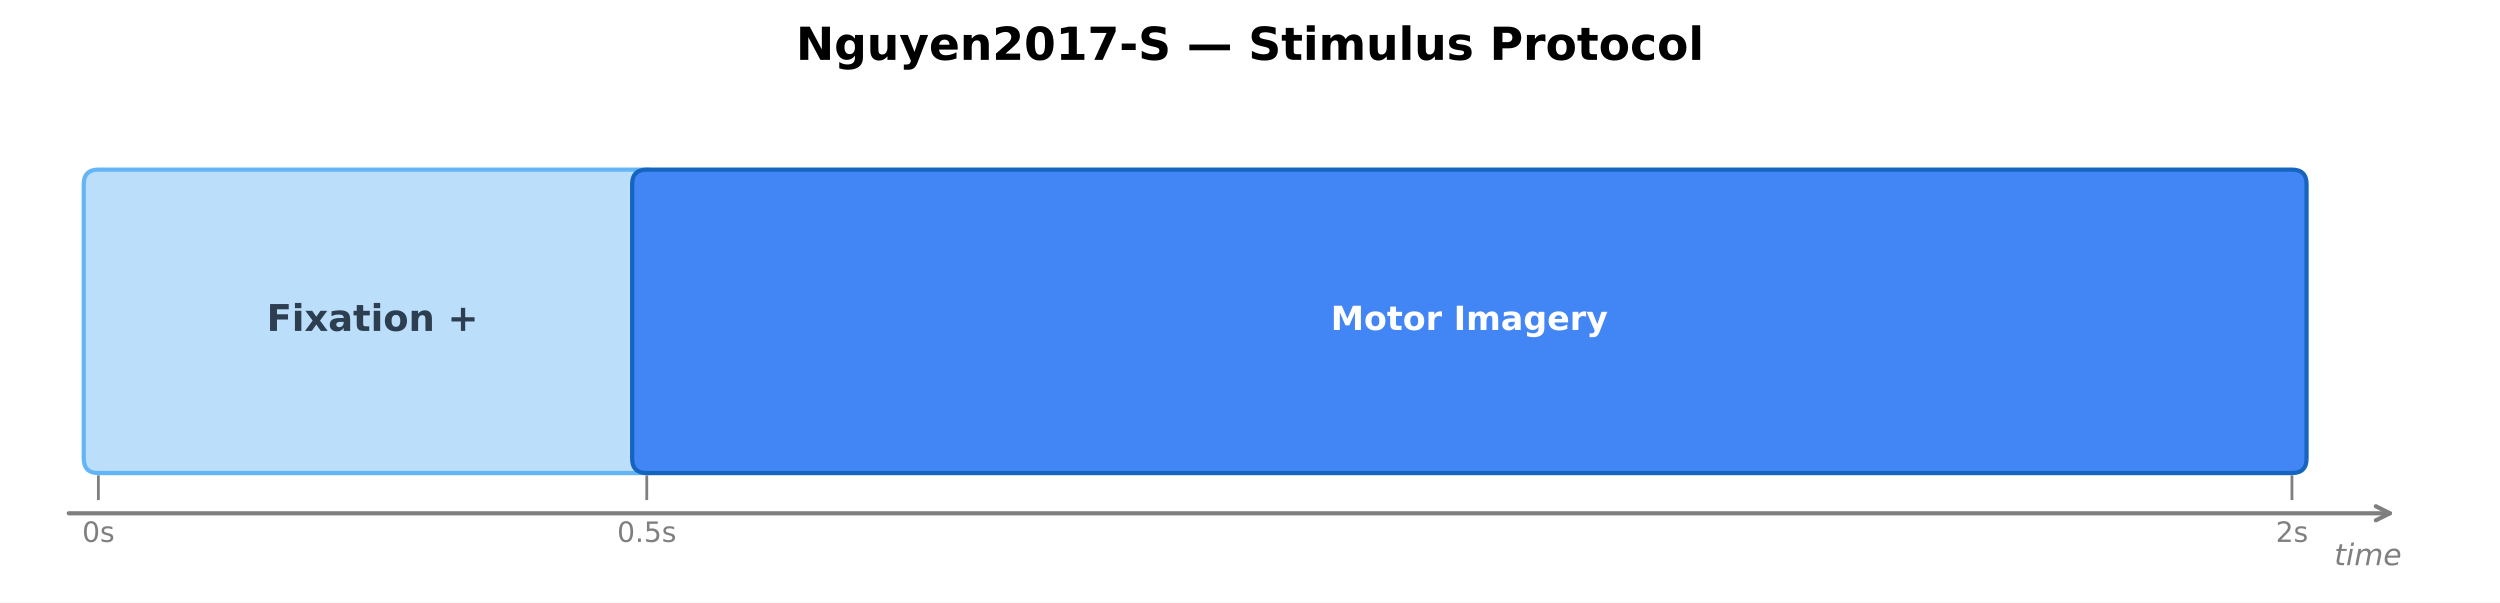
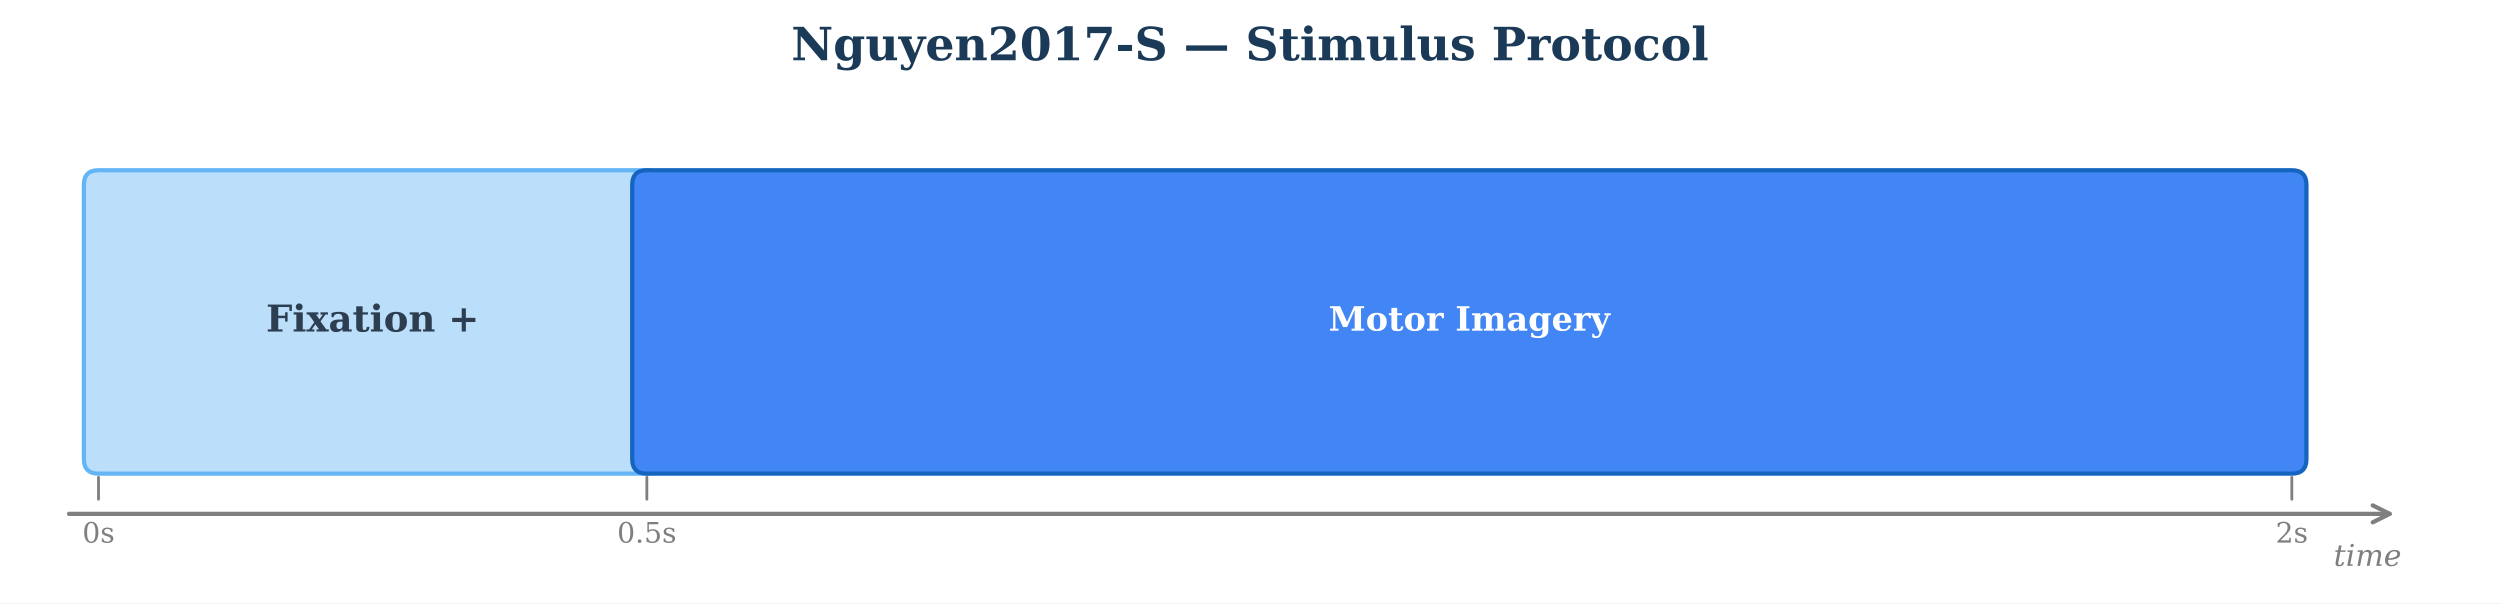
- <svg xmlns="http://www.w3.org/2000/svg" xmlns:xlink="http://www.w3.org/1999/xlink" width="712.8pt" height="171.788pt" viewBox="0 0 712.8 171.788" version="1.1">
+ <svg xmlns="http://www.w3.org/2000/svg" xmlns:xlink="http://www.w3.org/1999/xlink" width="708.48pt" height="170.95pt" viewBox="0 0 708.48 170.95" version="1.1">
  <defs>
    <style type="text/css">*{stroke-linejoin: round; stroke-linecap: butt}</style>
  </defs>
  <g id="figure_1">
    <g id="patch_1">
-       <path d="M 0 171.788  L 712.8 171.788  L 712.8 0  L 0 0  z " style="fill: #ffffff" />
+       <path d="M 0 170.95  L 708.48 170.95  L 708.48 0  L 0 0  z " style="fill: #ffffff" />
    </g>
    <g id="axes_1">
      <g id="patch_2">
-         <path d="M 28.048 134.88  L 184.406 134.88  Q 188.576 134.88 188.576 130.711  L 188.576 52.532  Q 188.576 48.362 184.406 48.362  L 28.048 48.362  Q 23.878 48.362 23.878 52.532  L 23.878 130.711  Q 23.878 134.88 28.048 134.88  z " clip-path="url(#p157aaeb0a7)" style="fill: #bbdefb; stroke: #64b5f6; stroke-width: 1.2" />
+         <path d="M 27.919 134.226  L 183.31 134.226  Q 187.454 134.226 187.454 130.082  L 187.454 52.387  Q 187.454 48.243 183.31 48.243  L 27.919 48.243  Q 23.775 48.243 23.775 52.387  L 23.775 130.082  Q 23.775 134.226 27.919 134.226  z " clip-path="url(#p32f94002f0)" style="fill: #bbdefb; stroke: #64b5f6; stroke-width: 1.2" />
      </g>
      <g id="patch_3">
-         <path d="M 184.406 134.88  L 653.481 134.88  Q 657.65 134.88 657.65 130.711  L 657.65 52.532  Q 657.65 48.362 653.481 48.362  L 184.406 48.362  Q 180.236 48.362 180.236 52.532  L 180.236 130.711  Q 180.236 134.88 184.406 134.88  z " clip-path="url(#p157aaeb0a7)" style="fill: #4285f4; stroke: #1565c0; stroke-width: 1.2" />
+         <path d="M 183.31 134.226  L 649.483 134.226  Q 653.627 134.226 653.627 130.082  L 653.627 52.387  Q 653.627 48.243 649.483 48.243  L 183.31 48.243  Q 179.166 48.243 179.166 52.387  L 179.166 130.082  Q 179.166 134.226 183.31 134.226  z " clip-path="url(#p32f94002f0)" style="fill: #4285f4; stroke: #1565c0; stroke-width: 1.2" />
      </g>
      <g id="line2d_1">
-         <path d="M 28.048 135.923  L 28.048 142.177  " clip-path="url(#p157aaeb0a7)" style="fill: none; stroke: #7f7f7f; stroke-width: 0.8; stroke-linecap: square" />
+         <path d="M 27.919 135.262  L 27.919 141.477  " clip-path="url(#p32f94002f0)" style="fill: none; stroke: #7f7f7f; stroke-width: 0.8; stroke-linecap: round" />
      </g>
      <g id="line2d_2">
-         <path d="M 184.406 135.923  L 184.406 142.177  " clip-path="url(#p157aaeb0a7)" style="fill: none; stroke: #7f7f7f; stroke-width: 0.8; stroke-linecap: square" />
+         <path d="M 183.31 135.262  L 183.31 141.477  " clip-path="url(#p32f94002f0)" style="fill: none; stroke: #7f7f7f; stroke-width: 0.8; stroke-linecap: round" />
      </g>
      <g id="line2d_3">
-         <path d="M 653.481 135.923  L 653.481 142.177  " clip-path="url(#p157aaeb0a7)" style="fill: none; stroke: #7f7f7f; stroke-width: 0.8; stroke-linecap: square" />
+         <path d="M 649.483 135.262  L 649.483 141.477  " clip-path="url(#p32f94002f0)" style="fill: none; stroke: #7f7f7f; stroke-width: 0.8; stroke-linecap: round" />
      </g>
      <g id="text_1">
-         <g clip-path="url(#p157aaeb0a7)">
-           <g style="fill: #2c3e50" transform="translate(76.03116 94.3492) scale(0.105 -0.105)">
+         <g clip-path="url(#p32f94002f0)">
+           <g style="fill: #2c3e50" transform="translate(75.39566 93.96234) scale(0.105 -0.105)">
            <defs>
-               <path id="DejaVuSans-Bold-29" d="M 588 4666  L 3834 4666  L 3834 3756  L 1791 3756  L 1791 2888  L 3713 2888  L 3713 1978  L 1791 1978  L 1791 0  L 588 0  L 588 4666  z " transform="scale(0.015625)" />
-               <path id="DejaVuSans-Bold-4c" d="M 538 3500  L 1656 3500  L 1656 0  L 538 0  L 538 3500  z M 538 4863  L 1656 4863  L 1656 3950  L 538 3950  L 538 4863  z " transform="scale(0.015625)" />
-               <path id="DejaVuSans-Bold-5b" d="M 1422 1791  L 159 3500  L 1344 3500  L 2059 2463  L 2784 3500  L 3969 3500  L 2706 1797  L 4031 0  L 2847 0  L 2059 1106  L 1281 0  L 97 0  L 1422 1791  z " transform="scale(0.015625)" />
-               <path id="DejaVuSans-Bold-44" d="M 2106 1575  Q 1756 1575 1579 1456  Q 1403 1338 1403 1106  Q 1403 894 1545 773  Q 1688 653 1941 653  Q 2256 653 2472 879  Q 2688 1106 2688 1447  L 2688 1575  L 2106 1575  z M 3816 1997  L 3816 0  L 2688 0  L 2688 519  Q 2463 200 2181 54  Q 1900 -91 1497 -91  Q 953 -91 614 226  Q 275 544 275 1050  Q 275 1666 698 1953  Q 1122 2241 2028 2241  L 2688 2241  L 2688 2328  Q 2688 2594 2478 2717  Q 2269 2841 1825 2841  Q 1466 2841 1156 2769  Q 847 2697 581 2553  L 581 3406  Q 941 3494 1303 3539  Q 1666 3584 2028 3584  Q 2975 3584 3395 3211  Q 3816 2838 3816 1997  z " transform="scale(0.015625)" />
-               <path id="DejaVuSans-Bold-57" d="M 1759 4494  L 1759 3500  L 2913 3500  L 2913 2700  L 1759 2700  L 1759 1216  Q 1759 972 1856 886  Q 1953 800 2241 800  L 2816 800  L 2816 0  L 1856 0  Q 1194 0 917 276  Q 641 553 641 1216  L 641 2700  L 84 2700  L 84 3500  L 641 3500  L 641 4494  L 1759 4494  z " transform="scale(0.015625)" />
-               <path id="DejaVuSans-Bold-52" d="M 2203 2784  Q 1831 2784 1636 2517  Q 1441 2250 1441 1747  Q 1441 1244 1636 976  Q 1831 709 2203 709  Q 2569 709 2762 976  Q 2956 1244 2956 1747  Q 2956 2250 2762 2517  Q 2569 2784 2203 2784  z M 2203 3584  Q 3106 3584 3614 3096  Q 4122 2609 4122 1747  Q 4122 884 3614 396  Q 3106 -91 2203 -91  Q 1297 -91 786 396  Q 275 884 275 1747  Q 275 2609 786 3096  Q 1297 3584 2203 3584  z " transform="scale(0.015625)" />
-               <path id="DejaVuSans-Bold-51" d="M 4056 2131  L 4056 0  L 2931 0  L 2931 347  L 2931 1631  Q 2931 2084 2911 2256  Q 2891 2428 2841 2509  Q 2775 2619 2662 2680  Q 2550 2741 2406 2741  Q 2056 2741 1856 2470  Q 1656 2200 1656 1722  L 1656 0  L 538 0  L 538 3500  L 1656 3500  L 1656 2988  Q 1909 3294 2193 3439  Q 2478 3584 2822 3584  Q 3428 3584 3742 3212  Q 4056 2841 4056 2131  z " transform="scale(0.015625)" />
-               <path id="DejaVuSans-Bold-3" transform="scale(0.015625)" />
-               <path id="DejaVuSans-Bold-e" d="M 3053 4013  L 3053 2375  L 4684 2375  L 4684 1638  L 3053 1638  L 3053 0  L 2309 0  L 2309 1638  L 678 1638  L 678 2375  L 2309 2375  L 2309 4013  L 3053 4013  z " transform="scale(0.015625)" />
+               <path id="DejaVuSerif-Bold-29" d="M 300 0  L 300 378  L 897 378  L 897 4288  L 300 4288  L 300 4666  L 4459 4666  L 4459 3566  L 4031 3566  L 4031 4238  L 2106 4238  L 2106 2741  L 3291 2741  L 3291 3334  L 3719 3334  L 3719 1722  L 3291 1722  L 3291 2316  L 2106 2316  L 2106 378  L 2841 378  L 2841 0  L 300 0  z " transform="scale(0.015625)" />
+               <path id="DejaVuSerif-Bold-4c" d="M 588 4263  Q 588 4516 763 4689  Q 938 4863 1191 4863  Q 1438 4863 1611 4689  Q 1784 4516 1784 4263  Q 1784 4016 1611 3842  Q 1438 3669 1191 3669  Q 938 3669 763 3841  Q 588 4013 588 4263  z M 1797 378  L 2272 378  L 2272 0  L 219 0  L 219 378  L 691 378  L 691 2944  L 219 2944  L 219 3322  L 1797 3322  L 1797 378  z " transform="scale(0.015625)" />
+               <path id="DejaVuSerif-Bold-5b" d="M 2247 2119  L 2834 2944  L 2425 2944  L 2425 3322  L 3719 3322  L 3719 2944  L 3278 2944  L 2431 1759  L 3419 378  L 3859 378  L 3859 0  L 1747 0  L 1747 378  L 2175 378  L 1550 1253  L 922 378  L 1369 378  L 1369 0  L 0 0  L 0 378  L 475 378  L 1356 1619  L 403 2944  L 31 2944  L 31 3322  L 2059 3322  L 2059 2944  L 1656 2944  L 2247 2119  z " transform="scale(0.015625)" />
+               <path id="DejaVuSerif-Bold-44" d="M 3525 2041  L 3525 378  L 4000 378  L 4000 0  L 2419 0  L 2419 422  Q 2200 159 1931 34  Q 1663 -91 1319 -91  Q 809 -91 536 182  Q 263 456 263 966  Q 263 1525 655 1803  Q 1047 2081 1838 2081  L 2419 2081  L 2419 2278  Q 2419 2681 2228 2873  Q 2038 3066 1638 3066  Q 1306 3066 1126 2930  Q 947 2794 872 2484  L 519 2484  L 519 3200  Q 816 3306 1134 3359  Q 1453 3413 1806 3413  Q 2697 3413 3111 3081  Q 3525 2750 3525 2041  z M 2419 1044  L 2419 1709  L 2003 1709  Q 1694 1709 1528 1540  Q 1363 1372 1363 1056  Q 1363 741 1483 584  Q 1603 428 1850 428  Q 2106 428 2262 597  Q 2419 766 2419 1044  z " transform="scale(0.015625)" />
+               <path id="DejaVuSerif-Bold-57" d="M 634 2944  L 153 2944  L 153 3322  L 634 3322  L 634 4353  L 1741 4353  L 1741 3322  L 2663 3322  L 2663 2944  L 1741 2944  L 1741 909  Q 1741 475 1809 369  Q 1878 263 2059 263  Q 2259 263 2356 397  Q 2453 531 2459 813  L 2925 813  Q 2897 313 2651 111  Q 2406 -91 1806 -91  Q 1122 -91 878 123  Q 634 338 634 909  L 634 2944  z " transform="scale(0.015625)" />
+               <path id="DejaVuSerif-Bold-52" d="M 2138 263  Q 2488 263 2630 563  Q 2772 863 2772 1663  Q 2772 2463 2631 2761  Q 2491 3059 2138 3059  Q 1784 3059 1640 2757  Q 1497 2456 1497 1663  Q 1497 869 1640 566  Q 1784 263 2138 263  z M 2138 -91  Q 1259 -91 761 376  Q 263 844 263 1663  Q 263 2484 761 2948  Q 1259 3413 2138 3413  Q 3019 3413 3516 2948  Q 4013 2484 4013 1663  Q 4013 844 3514 376  Q 3016 -91 2138 -91  z " transform="scale(0.015625)" />
+               <path id="DejaVuSerif-Bold-51" d="M 219 0  L 219 378  L 691 378  L 691 2944  L 219 2944  L 219 3322  L 1797 3322  L 1797 2853  Q 1997 3150 2253 3281  Q 2509 3413 2900 3413  Q 3459 3413 3745 3083  Q 4031 2753 4031 2113  L 4031 378  L 4506 378  L 4506 0  L 2522 0  L 2522 378  L 2925 378  L 2925 2144  Q 2925 2566 2817 2730  Q 2709 2894 2444 2894  Q 2109 2894 1953 2648  Q 1797 2403 1797 1869  L 1797 378  L 2203 378  L 2203 0  L 219 0  z " transform="scale(0.015625)" />
+               <path id="DejaVuSerif-Bold-3" transform="scale(0.015625)" />
+               <path id="DejaVuSerif-Bold-e" d="M 3041 4013  L 3041 2369  L 4684 2369  L 4684 1650  L 3041 1650  L 3041 6  L 2322 6  L 2322 1650  L 678 1650  L 678 2369  L 2322 2369  L 2322 4013  L 3041 4013  z " transform="scale(0.015625)" />
            </defs>
-             <use xlink:href="#DejaVuSans-Bold-29" />
-             <use xlink:href="#DejaVuSans-Bold-4c" transform="translate(68.3125 0)" />
-             <use xlink:href="#DejaVuSans-Bold-5b" transform="translate(102.5938 0)" />
-             <use xlink:href="#DejaVuSans-Bold-44" transform="translate(167.0938 0)" />
-             <use xlink:href="#DejaVuSans-Bold-57" transform="translate(234.5781 0)" />
-             <use xlink:href="#DejaVuSans-Bold-4c" transform="translate(282.375 0)" />
-             <use xlink:href="#DejaVuSans-Bold-52" transform="translate(316.6562 0)" />
-             <use xlink:href="#DejaVuSans-Bold-51" transform="translate(385.3594 0)" />
-             <use xlink:href="#DejaVuSans-Bold-3" transform="translate(456.5469 0)" />
-             <use xlink:href="#DejaVuSans-Bold-e" transform="translate(491.3594 0)" />
+             <use xlink:href="#DejaVuSerif-Bold-29" />
+             <use xlink:href="#DejaVuSerif-Bold-4c" transform="translate(71 0)" />
+             <use xlink:href="#DejaVuSerif-Bold-5b" transform="translate(108.9844 0)" />
+             <use xlink:href="#DejaVuSerif-Bold-44" transform="translate(168.6094 0)" />
+             <use xlink:href="#DejaVuSerif-Bold-57" transform="translate(233.4062 0)" />
+             <use xlink:href="#DejaVuSerif-Bold-4c" transform="translate(279.5938 0)" />
+             <use xlink:href="#DejaVuSerif-Bold-52" transform="translate(317.5781 0)" />
+             <use xlink:href="#DejaVuSerif-Bold-51" transform="translate(384.2812 0)" />
+             <use xlink:href="#DejaVuSerif-Bold-3" transform="translate(456.9844 0)" />
+             <use xlink:href="#DejaVuSerif-Bold-e" transform="translate(491.7969 0)" />
          </g>
        </g>
      </g>
      <g id="text_2">
-         <g clip-path="url(#p157aaeb0a7)">
-           <g style="fill: #ffffff" transform="translate(379.4404 94.08903) scale(0.095 -0.095)">
+         <g clip-path="url(#p32f94002f0)">
+           <g style="fill: #ffffff" transform="translate(376.5194 93.70216) scale(0.095 -0.095)">
            <defs>
-               <path id="DejaVuSans-Bold-30" d="M 588 4666  L 2119 4666  L 3181 2169  L 4250 4666  L 5778 4666  L 5778 0  L 4641 0  L 4641 3413  L 3566 897  L 2803 897  L 1728 3413  L 1728 0  L 588 0  L 588 4666  z " transform="scale(0.015625)" />
-               <path id="DejaVuSans-Bold-55" d="M 3138 2547  Q 2991 2616 2845 2648  Q 2700 2681 2553 2681  Q 2122 2681 1889 2404  Q 1656 2128 1656 1613  L 1656 0  L 538 0  L 538 3500  L 1656 3500  L 1656 2925  Q 1872 3269 2151 3426  Q 2431 3584 2822 3584  Q 2878 3584 2943 3579  Q 3009 3575 3134 3559  L 3138 2547  z " transform="scale(0.015625)" />
-               <path id="DejaVuSans-Bold-2c" d="M 588 4666  L 1791 4666  L 1791 0  L 588 0  L 588 4666  z " transform="scale(0.015625)" />
-               <path id="DejaVuSans-Bold-50" d="M 3781 2919  Q 3994 3244 4286 3414  Q 4578 3584 4928 3584  Q 5531 3584 5847 3212  Q 6163 2841 6163 2131  L 6163 0  L 5038 0  L 5038 1825  Q 5041 1866 5042 1909  Q 5044 1953 5044 2034  Q 5044 2406 4934 2573  Q 4825 2741 4581 2741  Q 4263 2741 4089 2478  Q 3916 2216 3909 1719  L 3909 0  L 2784 0  L 2784 1825  Q 2784 2406 2684 2573  Q 2584 2741 2328 2741  Q 2006 2741 1831 2477  Q 1656 2213 1656 1722  L 1656 0  L 531 0  L 531 3500  L 1656 3500  L 1656 2988  Q 1863 3284 2130 3434  Q 2397 3584 2719 3584  Q 3081 3584 3359 3409  Q 3638 3234 3781 2919  z " transform="scale(0.015625)" />
-               <path id="DejaVuSans-Bold-4a" d="M 2919 594  Q 2688 288 2409 144  Q 2131 0 1766 0  Q 1125 0 706 504  Q 288 1009 288 1791  Q 288 2575 706 3076  Q 1125 3578 1766 3578  Q 2131 3578 2409 3434  Q 2688 3291 2919 2981  L 2919 3500  L 4044 3500  L 4044 353  Q 4044 -491 3511 -936  Q 2978 -1381 1966 -1381  Q 1638 -1381 1331 -1331  Q 1025 -1281 716 -1178  L 716 -306  Q 1009 -475 1290 -558  Q 1572 -641 1856 -641  Q 2406 -641 2662 -400  Q 2919 -159 2919 353  L 2919 594  z M 2181 2772  Q 1834 2772 1640 2515  Q 1447 2259 1447 1791  Q 1447 1309 1634 1061  Q 1822 813 2181 813  Q 2531 813 2725 1069  Q 2919 1325 2919 1791  Q 2919 2259 2725 2515  Q 2531 2772 2181 2772  z " transform="scale(0.015625)" />
-               <path id="DejaVuSans-Bold-48" d="M 4031 1759  L 4031 1441  L 1416 1441  Q 1456 1047 1700 850  Q 1944 653 2381 653  Q 2734 653 3104 758  Q 3475 863 3866 1075  L 3866 213  Q 3469 63 3072 -14  Q 2675 -91 2278 -91  Q 1328 -91 801 392  Q 275 875 275 1747  Q 275 2603 792 3093  Q 1309 3584 2216 3584  Q 3041 3584 3536 3087  Q 4031 2591 4031 1759  z M 2881 2131  Q 2881 2450 2695 2645  Q 2509 2841 2209 2841  Q 1884 2841 1681 2658  Q 1478 2475 1428 2131  L 2881 2131  z " transform="scale(0.015625)" />
-               <path id="DejaVuSans-Bold-5c" d="M 78 3500  L 1197 3500  L 2138 1125  L 2938 3500  L 4056 3500  L 2584 -331  Q 2363 -916 2067 -1148  Q 1772 -1381 1288 -1381  L 641 -1381  L 641 -647  L 991 -647  Q 1275 -647 1404 -556  Q 1534 -466 1606 -231  L 1638 -134  L 78 3500  z " transform="scale(0.015625)" />
+               <path id="DejaVuSerif-Bold-30" d="M 269 0  L 269 378  L 863 378  L 863 4288  L 269 4288  L 269 4666  L 2194 4666  L 3525 1672  L 4863 4666  L 6784 4666  L 6784 4288  L 6188 4288  L 6188 378  L 6784 378  L 6784 0  L 4384 0  L 4384 378  L 4978 378  L 4978 3938  L 3531 684  L 2741 684  L 1300 3938  L 1300 378  L 1894 378  L 1894 0  L 269 0  z " transform="scale(0.015625)" />
+               <path id="DejaVuSerif-Bold-55" d="M 3438 3359  L 3438 2369  L 3084 2369  Q 3066 2634 2941 2764  Q 2816 2894 2578 2894  Q 2216 2894 2006 2575  Q 1797 2256 1797 1691  L 1797 378  L 2400 378  L 2400 0  L 219 0  L 219 378  L 691 378  L 691 2944  L 184 2944  L 184 3322  L 1797 3322  L 1797 2731  Q 1959 3078 2226 3245  Q 2494 3413 2881 3413  Q 2978 3413 3117 3398  Q 3256 3384 3438 3359  z " transform="scale(0.015625)" />
+               <path id="DejaVuSerif-Bold-2c" d="M 300 0  L 300 378  L 897 378  L 897 4288  L 300 4288  L 300 4666  L 2700 4666  L 2700 4288  L 2100 4288  L 2100 378  L 2700 378  L 2700 0  L 300 0  z " transform="scale(0.015625)" />
+               <path id="DejaVuSerif-Bold-50" d="M 3884 2778  Q 4116 3109 4384 3261  Q 4653 3413 5013 3413  Q 5584 3413 5867 3089  Q 6150 2766 6150 2113  L 6150 378  L 6625 378  L 6625 0  L 4647 0  L 4647 378  L 5044 378  L 5044 1947  Q 5044 2569 4948 2731  Q 4853 2894 4594 2894  Q 4300 2894 4137 2667  Q 3975 2441 3975 2022  L 3975 378  L 4372 378  L 4372 0  L 2472 0  L 2472 378  L 2869 378  L 2869 1947  Q 2869 2569 2772 2731  Q 2675 2894 2419 2894  Q 2122 2894 1959 2667  Q 1797 2441 1797 2022  L 1797 378  L 2194 378  L 2194 0  L 219 0  L 219 378  L 691 378  L 691 2944  L 219 2944  L 219 3322  L 1797 3322  L 1797 2853  Q 1991 3144 2241 3278  Q 2491 3413 2834 3413  Q 3241 3413 3494 3258  Q 3747 3103 3884 2778  z " transform="scale(0.015625)" />
+               <path id="DejaVuSerif-Bold-4a" d="M 3853 2944  L 3853 44  Q 3853 -656 3354 -1039  Q 2856 -1422 1947 -1422  Q 1616 -1422 1275 -1370  Q 934 -1319 575 -1216  L 575 -422  L 928 -422  Q 975 -750 1192 -909  Q 1409 -1069 1813 -1069  Q 2325 -1069 2536 -823  Q 2747 -578 2747 44  L 2747 422  Q 2606 163 2367 36  Q 2128 -91 1778 -91  Q 1072 -91 667 378  Q 263 847 263 1663  Q 263 2481 667 2947  Q 1072 3413 1778 3413  Q 2128 3413 2367 3286  Q 2606 3159 2747 2900  L 2747 3322  L 4325 3322  L 4325 2944  L 3853 2944  z M 2747 1825  Q 2747 2406 2597 2665  Q 2447 2925 2119 2925  Q 1775 2925 1636 2651  Q 1497 2378 1497 1663  Q 1497 947 1637 672  Q 1778 397 2119 397  Q 2447 397 2597 656  Q 2747 916 2747 1497  L 2747 1825  z " transform="scale(0.015625)" />
+               <path id="DejaVuSerif-Bold-48" d="M 2566 1875  Q 2566 2531 2444 2795  Q 2322 3059 2028 3059  Q 1744 3059 1620 2800  Q 1497 2541 1497 1931  L 1497 1875  L 2566 1875  z M 3781 1503  L 1497 1503  L 1497 1478  Q 1497 834 1690 548  Q 1884 263 2316 263  Q 2675 263 2897 453  Q 3119 644 3181 1006  L 3700 1006  Q 3566 441 3166 175  Q 2766 -91 2047 -91  Q 1184 -91 723 364  Q 263 819 263 1663  Q 263 2488 734 2950  Q 1206 3413 2047 3413  Q 2872 3413 3312 2927  Q 3753 2441 3781 1503  z " transform="scale(0.015625)" />
+               <path id="DejaVuSerif-Bold-5c" d="M 1997 -750  Q 1847 -1116 1634 -1269  Q 1422 -1422 1063 -1422  Q 909 -1422 721 -1387  Q 534 -1353 313 -1288  L 313 -594  L 666 -597  Q 675 -838 779 -953  Q 884 -1069 1094 -1069  Q 1297 -1069 1422 -958  Q 1547 -847 1672 -538  L 1722 -422  L 275 2944  L -84 2944  L -84 3322  L 1831 3322  L 1831 2944  L 1434 2944  L 2278 978  L 3066 2944  L 2625 2944  L 2625 3322  L 3872 3322  L 3872 2944  L 3469 2944  L 1997 -750  z " transform="scale(0.015625)" />
            </defs>
-             <use xlink:href="#DejaVuSans-Bold-30" />
-             <use xlink:href="#DejaVuSans-Bold-52" transform="translate(99.51562 0)" />
-             <use xlink:href="#DejaVuSans-Bold-57" transform="translate(168.2188 0)" />
-             <use xlink:href="#DejaVuSans-Bold-52" transform="translate(216.0156 0)" />
-             <use xlink:href="#DejaVuSans-Bold-55" transform="translate(284.7188 0)" />
-             <use xlink:href="#DejaVuSans-Bold-3" transform="translate(334.0312 0)" />
-             <use xlink:href="#DejaVuSans-Bold-2c" transform="translate(368.8438 0)" />
-             <use xlink:href="#DejaVuSans-Bold-50" transform="translate(406.0469 0)" />
-             <use xlink:href="#DejaVuSans-Bold-44" transform="translate(510.25 0)" />
-             <use xlink:href="#DejaVuSans-Bold-4a" transform="translate(577.7344 0)" />
-             <use xlink:href="#DejaVuSans-Bold-48" transform="translate(649.3125 0)" />
-             <use xlink:href="#DejaVuSans-Bold-55" transform="translate(717.1406 0)" />
-             <use xlink:href="#DejaVuSans-Bold-5c" transform="translate(766.4531 0)" />
+             <use xlink:href="#DejaVuSerif-Bold-30" />
+             <use xlink:href="#DejaVuSerif-Bold-52" transform="translate(110.6875 0)" />
+             <use xlink:href="#DejaVuSerif-Bold-57" transform="translate(177.3906 0)" />
+             <use xlink:href="#DejaVuSerif-Bold-52" transform="translate(223.5781 0)" />
+             <use xlink:href="#DejaVuSerif-Bold-55" transform="translate(290.2812 0)" />
+             <use xlink:href="#DejaVuSerif-Bold-3" transform="translate(342.9688 0)" />
+             <use xlink:href="#DejaVuSerif-Bold-2c" transform="translate(377.7812 0)" />
+             <use xlink:href="#DejaVuSerif-Bold-50" transform="translate(424.5625 0)" />
+             <use xlink:href="#DejaVuSerif-Bold-44" transform="translate(530.375 0)" />
+             <use xlink:href="#DejaVuSerif-Bold-4a" transform="translate(595.1719 0)" />
+             <use xlink:href="#DejaVuSerif-Bold-48" transform="translate(665.0938 0)" />
+             <use xlink:href="#DejaVuSerif-Bold-55" transform="translate(728.7188 0)" />
+             <use xlink:href="#DejaVuSerif-Bold-5c" transform="translate(781.4062 0)" />
          </g>
        </g>
      </g>
      <g id="text_3">
-         <g style="fill: #7f7f7f" transform="translate(23.41901 154.5095) scale(0.08 -0.08)">
+         <g style="fill: #7f7f7f" transform="translate(23.32131 153.7713) scale(0.08 -0.08)">
          <defs>
-             <path id="DejaVuSans-13" d="M 2034 4250  Q 1547 4250 1301 3770  Q 1056 3291 1056 2328  Q 1056 1369 1301 889  Q 1547 409 2034 409  Q 2525 409 2770 889  Q 3016 1369 3016 2328  Q 3016 3291 2770 3770  Q 2525 4250 2034 4250  z M 2034 4750  Q 2819 4750 3233 4129  Q 3647 3509 3647 2328  Q 3647 1150 3233 529  Q 2819 -91 2034 -91  Q 1250 -91 836 529  Q 422 1150 422 2328  Q 422 3509 836 4129  Q 1250 4750 2034 4750  z " transform="scale(0.015625)" />
-             <path id="DejaVuSans-56" d="M 2834 3397  L 2834 2853  Q 2591 2978 2328 3040  Q 2066 3103 1784 3103  Q 1356 3103 1142 2972  Q 928 2841 928 2578  Q 928 2378 1081 2264  Q 1234 2150 1697 2047  L 1894 2003  Q 2506 1872 2764 1633  Q 3022 1394 3022 966  Q 3022 478 2636 193  Q 2250 -91 1575 -91  Q 1294 -91 989 -36  Q 684 19 347 128  L 347 722  Q 666 556 975 473  Q 1284 391 1588 391  Q 1994 391 2212 530  Q 2431 669 2431 922  Q 2431 1156 2273 1281  Q 2116 1406 1581 1522  L 1381 1569  Q 847 1681 609 1914  Q 372 2147 372 2553  Q 372 3047 722 3315  Q 1072 3584 1716 3584  Q 2034 3584 2315 3537  Q 2597 3491 2834 3397  z " transform="scale(0.015625)" />
+             <path id="DejaVuSerif-13" d="M 2034 219  Q 2513 219 2750 744  Q 2988 1269 2988 2328  Q 2988 3391 2750 3916  Q 2513 4441 2034 4441  Q 1556 4441 1318 3916  Q 1081 3391 1081 2328  Q 1081 1269 1318 744  Q 1556 219 2034 219  z M 2034 -91  Q 1275 -91 848 546  Q 422 1184 422 2328  Q 422 3475 848 4112  Q 1275 4750 2034 4750  Q 2797 4750 3222 4112  Q 3647 3475 3647 2328  Q 3647 1184 3222 546  Q 2797 -91 2034 -91  z " transform="scale(0.015625)" />
+             <path id="DejaVuSerif-56" d="M 359 184  L 359 959  L 691 959  Q 703 588 923 403  Q 1144 219 1575 219  Q 1963 219 2166 364  Q 2369 509 2369 788  Q 2369 1006 2220 1140  Q 2072 1275 1594 1428  L 1178 1569  Q 750 1706 558 1912  Q 366 2119 366 2438  Q 366 2894 700 3153  Q 1034 3413 1625 3413  Q 1888 3413 2178 3344  Q 2469 3275 2778 3144  L 2778 2419  L 2447 2419  Q 2434 2741 2221 2922  Q 2009 3103 1644 3103  Q 1281 3103 1095 2975  Q 909 2847 909 2591  Q 909 2381 1050 2254  Q 1191 2128 1613 1997  L 2069 1856  Q 2541 1709 2748 1489  Q 2956 1269 2956 922  Q 2956 450 2595 179  Q 2234 -91 1600 -91  Q 1278 -91 972 -22  Q 666 47 359 184  z " transform="scale(0.015625)" />
          </defs>
-           <use xlink:href="#DejaVuSans-13" />
-           <use xlink:href="#DejaVuSans-56" transform="translate(63.625 0)" />
+           <use xlink:href="#DejaVuSerif-13" />
+           <use xlink:href="#DejaVuSerif-56" transform="translate(63.625 0)" />
        </g>
      </g>
      <g id="text_4">
-         <g style="fill: #7f7f7f" transform="translate(175.961 154.5095) scale(0.08 -0.08)">
+         <g style="fill: #7f7f7f" transform="translate(174.8961 153.7713) scale(0.08 -0.08)">
          <defs>
-             <path id="DejaVuSans-11" d="M 684 794  L 1344 794  L 1344 0  L 684 0  L 684 794  z " transform="scale(0.015625)" />
-             <path id="DejaVuSans-18" d="M 691 4666  L 3169 4666  L 3169 4134  L 1269 4134  L 1269 2991  Q 1406 3038 1543 3061  Q 1681 3084 1819 3084  Q 2600 3084 3056 2656  Q 3513 2228 3513 1497  Q 3513 744 3044 326  Q 2575 -91 1722 -91  Q 1428 -91 1123 -41  Q 819 9 494 109  L 494 744  Q 775 591 1075 516  Q 1375 441 1709 441  Q 2250 441 2565 725  Q 2881 1009 2881 1497  Q 2881 1984 2565 2268  Q 2250 2553 1709 2553  Q 1456 2553 1204 2497  Q 953 2441 691 2322  L 691 4666  z " transform="scale(0.015625)" />
+             <path id="DejaVuSerif-11" d="M 603 325  Q 603 500 722 622  Q 841 744 1019 744  Q 1191 744 1312 622  Q 1434 500 1434 325  Q 1434 153 1312 31  Q 1191 -91 1019 -91  Q 841 -91 722 29  Q 603 150 603 325  z " transform="scale(0.015625)" />
+             <path id="DejaVuSerif-18" d="M 3219 4666  L 3219 4153  L 1081 4153  L 1081 2816  Q 1244 2928 1461 2984  Q 1678 3041 1947 3041  Q 2703 3041 3140 2622  Q 3578 2203 3578 1478  Q 3578 738 3136 323  Q 2694 -91 1894 -91  Q 1572 -91 1234 -12  Q 897 66 544 225  L 544 1131  L 897 1131  Q 925 688 1179 453  Q 1434 219 1894 219  Q 2388 219 2653 544  Q 2919 869 2919 1478  Q 2919 2084 2655 2407  Q 2391 2731 1894 2731  Q 1613 2731 1398 2631  Q 1184 2531 1019 2322  L 750 2322  L 750 4666  L 3219 4666  z " transform="scale(0.015625)" />
          </defs>
-           <use xlink:href="#DejaVuSans-13" />
-           <use xlink:href="#DejaVuSans-11" transform="translate(63.625 0)" />
-           <use xlink:href="#DejaVuSans-18" transform="translate(95.40625 0)" />
-           <use xlink:href="#DejaVuSans-56" transform="translate(159.0312 0)" />
+           <use xlink:href="#DejaVuSerif-13" />
+           <use xlink:href="#DejaVuSerif-11" transform="translate(63.625 0)" />
+           <use xlink:href="#DejaVuSerif-18" transform="translate(95.40625 0)" />
+           <use xlink:href="#DejaVuSerif-56" transform="translate(159.0312 0)" />
        </g>
      </g>
      <g id="text_5">
-         <g style="fill: #7f7f7f" transform="translate(648.8518 154.5095) scale(0.08 -0.08)">
+         <g style="fill: #7f7f7f" transform="translate(644.8855 153.7713) scale(0.08 -0.08)">
          <defs>
-             <path id="DejaVuSans-15" d="M 1228 531  L 3431 531  L 3431 0  L 469 0  L 469 531  Q 828 903 1448 1529  Q 2069 2156 2228 2338  Q 2531 2678 2651 2914  Q 2772 3150 2772 3378  Q 2772 3750 2511 3984  Q 2250 4219 1831 4219  Q 1534 4219 1204 4116  Q 875 4013 500 3803  L 500 4441  Q 881 4594 1212 4672  Q 1544 4750 1819 4750  Q 2544 4750 2975 4387  Q 3406 4025 3406 3419  Q 3406 3131 3298 2873  Q 3191 2616 2906 2266  Q 2828 2175 2409 1742  Q 1991 1309 1228 531  z " transform="scale(0.015625)" />
+             <path id="DejaVuSerif-15" d="M 819 3553  L 469 3553  L 469 4384  Q 803 4563 1142 4656  Q 1481 4750 1806 4750  Q 2534 4750 2956 4397  Q 3378 4044 3378 3438  Q 3378 2753 2422 1800  Q 2347 1728 2309 1691  L 1131 513  L 3078 513  L 3078 1088  L 3444 1088  L 3444 0  L 434 0  L 434 341  L 1850 1753  Q 2319 2222 2519 2614  Q 2719 3006 2719 3438  Q 2719 3909 2473 4175  Q 2228 4441 1797 4441  Q 1350 4441 1106 4219  Q 863 3997 819 3553  z " transform="scale(0.015625)" />
          </defs>
-           <use xlink:href="#DejaVuSans-15" />
-           <use xlink:href="#DejaVuSans-56" transform="translate(63.625 0)" />
+           <use xlink:href="#DejaVuSerif-15" />
+           <use xlink:href="#DejaVuSerif-56" transform="translate(63.625 0)" />
        </g>
      </g>
      <g id="patch_4">
-         <path d="M 19.622 146.347  Q 351.186 146.347 681.409 146.347  " style="fill: none; stroke: #7f7f7f; stroke-width: 1.2; stroke-linecap: round" />
-         <path d="M 677.409 144.347  L 681.409 146.347  L 677.409 148.347  " style="fill: none; stroke: #7f7f7f; stroke-width: 1.2; stroke-linecap: round" />
+         <path d="M 19.56 145.621  Q 349.061 145.621 677.22 145.621  " style="fill: none; stroke: #7f7f7f; stroke-width: 1.2; stroke-linecap: round" />
+         <path d="M 672.42 143.221  L 677.22 145.621  L 672.42 148.021  " style="fill: none; stroke: #7f7f7f; stroke-width: 1.2; stroke-linecap: round" />
      </g>
      <g id="text_6">
-         <g style="fill: #7f7f7f" transform="translate(665.5489 161.1444) scale(0.085 -0.085)">
+         <g style="fill: #7f7f7f" transform="translate(661.3353 160.3668) scale(0.085 -0.085)">
          <defs>
-             <path id="DejaVuSans-Oblique-57" d="M 2706 3500  L 2619 3053  L 1472 3053  L 1100 1153  Q 1081 1047 1072 975  Q 1063 903 1063 863  Q 1063 663 1183 572  Q 1303 481 1569 481  L 2150 481  L 2053 0  L 1503 0  Q 991 0 739 200  Q 488 400 488 806  Q 488 878 497 964  Q 506 1050 525 1153  L 897 3053  L 409 3053  L 500 3500  L 978 3500  L 1172 4494  L 1747 4494  L 1556 3500  L 2706 3500  z " transform="scale(0.015625)" />
-             <path id="DejaVuSans-Oblique-4c" d="M 1172 4863  L 1747 4863  L 1606 4134  L 1031 4134  L 1172 4863  z M 909 3500  L 1484 3500  L 800 0  L 225 0  L 909 3500  z " transform="scale(0.015625)" />
-             <path id="DejaVuSans-Oblique-50" d="M 5747 2113  L 5338 0  L 4763 0  L 5166 2094  Q 5191 2228 5203 2325  Q 5216 2422 5216 2491  Q 5216 2772 5059 2928  Q 4903 3084 4622 3084  Q 4203 3084 3875 2770  Q 3547 2456 3450 1953  L 3066 0  L 2491 0  L 2900 2094  Q 2925 2209 2937 2307  Q 2950 2406 2950 2484  Q 2950 2769 2794 2926  Q 2638 3084 2363 3084  Q 1938 3084 1609 2770  Q 1281 2456 1184 1953  L 800 0  L 225 0  L 909 3500  L 1484 3500  L 1375 2956  Q 1609 3263 1923 3423  Q 2238 3584 2597 3584  Q 2978 3584 3223 3384  Q 3469 3184 3519 2828  Q 3781 3197 4126 3390  Q 4472 3584 4856 3584  Q 5306 3584 5551 3325  Q 5797 3066 5797 2591  Q 5797 2488 5784 2364  Q 5772 2241 5747 2113  z " transform="scale(0.015625)" />
-             <path id="DejaVuSans-Oblique-48" d="M 3078 2063  Q 3088 2113 3092 2166  Q 3097 2219 3097 2272  Q 3097 2653 2873 2875  Q 2650 3097 2266 3097  Q 1838 3097 1509 2826  Q 1181 2556 1013 2059  L 3078 2063  z M 3578 1613  L 903 1613  Q 884 1494 878 1425  Q 872 1356 872 1306  Q 872 872 1139 634  Q 1406 397 1894 397  Q 2269 397 2603 481  Q 2938 566 3225 728  L 3116 159  Q 2806 34 2476 -28  Q 2147 -91 1806 -91  Q 1078 -91 686 257  Q 294 606 294 1247  Q 294 1794 489 2264  Q 684 2734 1063 3103  Q 1306 3334 1642 3459  Q 1978 3584 2356 3584  Q 2950 3584 3301 3228  Q 3653 2872 3653 2272  Q 3653 2128 3634 1964  Q 3616 1800 3578 1613  z " transform="scale(0.015625)" />
+             <path id="DejaVuSerif-Italic-57" d="M 856 2988  L 350 2988  L 416 3322  L 922 3322  L 1122 4353  L 1700 4353  L 1500 3322  L 2581 3322  L 2516 2988  L 1434 2988  L 1025 878  Q 978 631 978 488  Q 978 388 1000 338  Q 1059 219 1278 219  Q 1503 219 1633 351  Q 1763 484 1825 781  L 2259 781  Q 2147 328 1884 118  Q 1622 -91 1169 -91  Q 672 -91 506 131  Q 406 266 406 516  Q 406 675 447 878  L 856 2988  z " transform="scale(0.015625)" />
+             <path id="DejaVuSerif-Italic-4c" d="M 1009 4353  Q 1038 4497 1163 4603  Q 1288 4709 1434 4709  Q 1578 4709 1663 4603  Q 1728 4522 1728 4422  Q 1728 4388 1719 4353  Q 1691 4206 1567 4103  Q 1444 4000 1297 4000  Q 1150 4000 1066 4103  Q 1003 4181 1003 4281  Q 1003 4316 1009 4353  z M 963 331  L 1506 331  L 1444 0  L 325 0  L 903 2988  L 353 2988  L 419 3322  L 1544 3322  L 963 331  z " transform="scale(0.015625)" />
+             <path id="DejaVuSerif-Italic-50" d="M 3503 2675  Q 3741 3041 4034 3227  Q 4328 3413 4672 3413  Q 5194 3413 5388 3088  Q 5503 2894 5503 2578  Q 5503 2372 5453 2113  L 5106 331  L 5625 331  L 5563 0  L 4469 0  L 4866 2047  Q 4913 2291 4913 2466  Q 4913 2659 4856 2772  Q 4750 2988 4403 2988  Q 4019 2988 3761 2697  Q 3503 2406 3394 1850  L 3034 0  L 2459 0  L 2863 2069  Q 2906 2303 2906 2472  Q 2906 2666 2850 2775  Q 2741 2988 2394 2988  Q 2009 2988 1751 2697  Q 1494 2406 1384 1850  L 1025 0  L 450 0  L 1031 2994  L 481 2994  L 544 3322  L 1669 3322  L 1556 2731  Q 1778 3063 2059 3238  Q 2341 3413 2653 3413  Q 3041 3413 3262 3220  Q 3484 3028 3503 2675  z " transform="scale(0.015625)" />
+             <path id="DejaVuSerif-Italic-48" d="M 938 1275  Q 925 1156 925 1050  Q 925 756 1031 563  Q 1216 219 1709 219  Q 2072 219 2250 328  Q 2569 525 2644 778  L 3066 778  Q 2941 381 2475 103  Q 2150 -91 1506 -91  Q 863 -91 516 388  Q 272 722 272 1206  Q 272 1419 319 1659  Q 472 2450 1000 2931  Q 1528 3413 2278 3413  Q 3500 3413 3500 2547  Q 3500 1913 2859 1603  Q 2206 1288 938 1275  z M 2541 1975  Q 2891 2181 2891 2569  Q 2891 3103 2181 3103  Q 1763 3103 1472 2784  Q 1181 2466 1003 1606  Q 2006 1653 2541 1975  z " transform="scale(0.015625)" />
          </defs>
-           <use xlink:href="#DejaVuSans-Oblique-57" />
-           <use xlink:href="#DejaVuSans-Oblique-4c" transform="translate(39.20312 0)" />
-           <use xlink:href="#DejaVuSans-Oblique-50" transform="translate(66.98438 0)" />
-           <use xlink:href="#DejaVuSans-Oblique-48" transform="translate(164.3906 0)" />
+           <use xlink:href="#DejaVuSerif-Italic-57" />
+           <use xlink:href="#DejaVuSerif-Italic-4c" transform="translate(40.1875 0)" />
+           <use xlink:href="#DejaVuSerif-Italic-50" transform="translate(72.17188 0)" />
+           <use xlink:href="#DejaVuSerif-Italic-48" transform="translate(167 0)" />
        </g>
      </g>
      <g id="text_7">
-         <g transform="translate(226.9545 17.07797) scale(0.13 -0.13)">
+         <g style="fill: #1b3a57" transform="translate(224.2471 17.07797) scale(0.13 -0.13)">
          <defs>
-             <path id="DejaVuSans-Bold-31" d="M 588 4666  L 1931 4666  L 3628 1466  L 3628 4666  L 4769 4666  L 4769 0  L 3425 0  L 1728 3200  L 1728 0  L 588 0  L 588 4666  z " transform="scale(0.015625)" />
-             <path id="DejaVuSans-Bold-58" d="M 500 1363  L 500 3500  L 1625 3500  L 1625 3150  Q 1625 2866 1622 2436  Q 1619 2006 1619 1863  Q 1619 1441 1641 1255  Q 1663 1069 1716 984  Q 1784 875 1895 815  Q 2006 756 2150 756  Q 2500 756 2700 1025  Q 2900 1294 2900 1772  L 2900 3500  L 4019 3500  L 4019 0  L 2900 0  L 2900 506  Q 2647 200 2364 54  Q 2081 -91 1741 -91  Q 1134 -91 817 281  Q 500 653 500 1363  z " transform="scale(0.015625)" />
-             <path id="DejaVuSans-Bold-15" d="M 1844 884  L 3897 884  L 3897 0  L 506 0  L 506 884  L 2209 2388  Q 2438 2594 2547 2791  Q 2656 2988 2656 3200  Q 2656 3528 2436 3728  Q 2216 3928 1850 3928  Q 1569 3928 1234 3808  Q 900 3688 519 3450  L 519 4475  Q 925 4609 1322 4679  Q 1719 4750 2100 4750  Q 2938 4750 3402 4381  Q 3866 4013 3866 3353  Q 3866 2972 3669 2642  Q 3472 2313 2841 1759  L 1844 884  z " transform="scale(0.015625)" />
-             <path id="DejaVuSans-Bold-13" d="M 2944 2338  Q 2944 3213 2780 3570  Q 2616 3928 2228 3928  Q 1841 3928 1675 3570  Q 1509 3213 1509 2338  Q 1509 1453 1675 1090  Q 1841 728 2228 728  Q 2613 728 2778 1090  Q 2944 1453 2944 2338  z M 4147 2328  Q 4147 1169 3647 539  Q 3147 -91 2228 -91  Q 1306 -91 806 539  Q 306 1169 306 2328  Q 306 3491 806 4120  Q 1306 4750 2228 4750  Q 3147 4750 3647 4120  Q 4147 3491 4147 2328  z " transform="scale(0.015625)" />
-             <path id="DejaVuSans-Bold-14" d="M 750 831  L 1813 831  L 1813 3847  L 722 3622  L 722 4441  L 1806 4666  L 2950 4666  L 2950 831  L 4013 831  L 4013 0  L 750 0  L 750 831  z " transform="scale(0.015625)" />
-             <path id="DejaVuSans-Bold-1a" d="M 428 4666  L 3944 4666  L 3944 3988  L 2125 0  L 953 0  L 2675 3781  L 428 3781  L 428 4666  z " transform="scale(0.015625)" />
-             <path id="DejaVuSans-Bold-10" d="M 347 2297  L 2309 2297  L 2309 1388  L 347 1388  L 347 2297  z " transform="scale(0.015625)" />
-             <path id="DejaVuSans-Bold-36" d="M 3834 4519  L 3834 3531  Q 3450 3703 3084 3790  Q 2719 3878 2394 3878  Q 1963 3878 1756 3759  Q 1550 3641 1550 3391  Q 1550 3203 1689 3098  Q 1828 2994 2194 2919  L 2706 2816  Q 3484 2659 3812 2340  Q 4141 2022 4141 1434  Q 4141 663 3683 286  Q 3225 -91 2284 -91  Q 1841 -91 1394 -6  Q 947 78 500 244  L 500 1259  Q 947 1022 1364 901  Q 1781 781 2169 781  Q 2563 781 2772 912  Q 2981 1044 2981 1288  Q 2981 1506 2839 1625  Q 2697 1744 2272 1838  L 1806 1941  Q 1106 2091 782 2419  Q 459 2747 459 3303  Q 459 4000 909 4375  Q 1359 4750 2203 4750  Q 2588 4750 2994 4692  Q 3400 4634 3834 4519  z " transform="scale(0.015625)" />
-             <path id="DejaVuSans-Bold-af6" d="M 344 2156  L 6056 2156  L 6056 1350  L 344 1350  L 344 2156  z " transform="scale(0.015625)" />
-             <path id="DejaVuSans-Bold-4f" d="M 538 4863  L 1656 4863  L 1656 0  L 538 0  L 538 4863  z " transform="scale(0.015625)" />
-             <path id="DejaVuSans-Bold-56" d="M 3272 3391  L 3272 2541  Q 2913 2691 2578 2766  Q 2244 2841 1947 2841  Q 1628 2841 1473 2761  Q 1319 2681 1319 2516  Q 1319 2381 1436 2309  Q 1553 2238 1856 2203  L 2053 2175  Q 2913 2066 3209 1816  Q 3506 1566 3506 1031  Q 3506 472 3093 190  Q 2681 -91 1863 -91  Q 1516 -91 1145 -36  Q 775 19 384 128  L 384 978  Q 719 816 1070 734  Q 1422 653 1784 653  Q 2113 653 2278 743  Q 2444 834 2444 1013  Q 2444 1163 2330 1236  Q 2216 1309 1875 1350  L 1678 1375  Q 931 1469 631 1722  Q 331 1975 331 2491  Q 331 3047 712 3315  Q 1094 3584 1881 3584  Q 2191 3584 2531 3537  Q 2872 3491 3272 3391  z " transform="scale(0.015625)" />
-             <path id="DejaVuSans-Bold-33" d="M 588 4666  L 2584 4666  Q 3475 4666 3951 4270  Q 4428 3875 4428 3144  Q 4428 2409 3951 2014  Q 3475 1619 2584 1619  L 1791 1619  L 1791 0  L 588 0  L 588 4666  z M 1791 3794  L 1791 2491  L 2456 2491  Q 2806 2491 2997 2661  Q 3188 2831 3188 3144  Q 3188 3456 2997 3625  Q 2806 3794 2456 3794  L 1791 3794  z " transform="scale(0.015625)" />
-             <path id="DejaVuSans-Bold-46" d="M 3366 3391  L 3366 2478  Q 3138 2634 2908 2709  Q 2678 2784 2431 2784  Q 1963 2784 1702 2511  Q 1441 2238 1441 1747  Q 1441 1256 1702 982  Q 1963 709 2431 709  Q 2694 709 2930 787  Q 3166 866 3366 1019  L 3366 103  Q 3103 6 2833 -42  Q 2563 -91 2291 -91  Q 1344 -91 809 395  Q 275 881 275 1747  Q 275 2613 809 3098  Q 1344 3584 2291 3584  Q 2566 3584 2833 3536  Q 3100 3488 3366 3391  z " transform="scale(0.015625)" />
+             <path id="DejaVuSerif-Bold-31" d="M 281 0  L 281 378  L 878 378  L 878 4288  L 281 4288  L 281 4666  L 1741 4666  L 4556 1363  L 4556 4288  L 3963 4288  L 3963 4666  L 5594 4666  L 5594 4288  L 4997 4288  L 4997 0  L 4178 0  L 1319 3372  L 1319 378  L 1913 378  L 1913 0  L 281 0  z " transform="scale(0.015625)" />
+             <path id="DejaVuSerif-Bold-58" d="M 3963 3322  L 3963 378  L 4434 378  L 4434 0  L 2853 0  L 2853 469  Q 2656 172 2400 40  Q 2144 -91 1753 -91  Q 1194 -91 908 239  Q 622 569 622 1209  L 622 2944  L 147 2944  L 147 3322  L 1728 3322  L 1728 1381  Q 1728 763 1831 595  Q 1934 428 2209 428  Q 2544 428 2698 675  Q 2853 922 2853 1459  L 2853 2944  L 2450 2944  L 2450 3322  L 3963 3322  z " transform="scale(0.015625)" />
+             <path id="DejaVuSerif-Bold-15" d="M 844 3513  L 469 3513  L 469 4519  Q 850 4634 1223 4692  Q 1597 4750 1978 4750  Q 2869 4750 3367 4386  Q 3866 4022 3866 3372  Q 3866 2909 3591 2542  Q 3316 2175 2541 1672  L 1241 819  L 3450 819  L 3450 1369  L 3878 1369  L 3878 0  L 428 0  L 428 763  L 1119 1241  Q 2003 1850 2297 2278  Q 2591 2706 2591 3278  Q 2591 3819 2367 4101  Q 2144 4384 1716 4384  Q 1347 4384 1125 4161  Q 903 3938 844 3513  z " transform="scale(0.015625)" />
+             <path id="DejaVuSerif-Bold-13" d="M 2228 275  Q 2603 275 2742 615  Q 2881 956 2881 2328  Q 2881 3691 2742 4037  Q 2603 4384 2228 4384  Q 1853 4384 1714 4043  Q 1575 3703 1575 2328  Q 1575 956 1714 615  Q 1853 275 2228 275  z M 2228 -91  Q 1294 -91 797 532  Q 300 1156 300 2328  Q 300 3500 797 4125  Q 1294 4750 2228 4750  Q 3159 4750 3656 4125  Q 4153 3500 4153 2328  Q 4153 1156 3656 532  Q 3159 -91 2228 -91  z " transform="scale(0.015625)" />
+             <path id="DejaVuSerif-Bold-14" d="M 878 0  L 878 378  L 1753 378  L 1753 4153  L 781 3578  L 781 4044  L 1953 4750  L 2938 4750  L 2938 378  L 3816 378  L 3816 0  L 878 0  z " transform="scale(0.015625)" />
+             <path id="DejaVuSerif-Bold-1a" d="M 3922 3872  L 1997 0  L 1363 0  L 3238 3781  L 934 3781  L 934 3150  L 506 3150  L 506 4666  L 3922 4666  L 3922 3872  z " transform="scale(0.015625)" />
+             <path id="DejaVuSerif-Bold-10" d="M 347 2138  L 2309 2138  L 2309 1294  L 347 1294  L 347 2138  z " transform="scale(0.015625)" />
+             <path id="DejaVuSerif-Bold-36" d="M 494 225  L 494 1331  L 891 1331  Q 981 806 1318 547  Q 1656 288 2253 288  Q 2738 288 2991 472  Q 3244 656 3244 1013  Q 3244 1294 3072 1450  Q 2900 1606 2363 1741  L 1663 1913  Q 978 2088 700 2398  Q 422 2709 422 3284  Q 422 3978 883 4364  Q 1344 4750 2175 4750  Q 2584 4750 3026 4681  Q 3469 4613 3944 4475  L 3944 3444  L 3547 3444  Q 3456 3925 3150 4148  Q 2844 4372 2278 4372  Q 1816 4372 1580 4211  Q 1344 4050 1344 3731  Q 1344 3441 1506 3289  Q 1669 3138 2303 2975  L 3003 2803  Q 3653 2641 3945 2297  Q 4238 1953 4238 1350  Q 4238 644 3750 276  Q 3263 -91 2316 -91  Q 1859 -91 1409 -12  Q 959 66 494 225  z " transform="scale(0.015625)" />
+             <path id="DejaVuSerif-Bold-782" d="M 344 2075  L 6056 2075  L 6056 1325  L 344 1325  L 344 2075  z " transform="scale(0.015625)" />
+             <path id="DejaVuSerif-Bold-4f" d="M 1797 378  L 2272 378  L 2272 0  L 219 0  L 219 378  L 691 378  L 691 4488  L 219 4488  L 219 4863  L 1797 4863  L 1797 378  z " transform="scale(0.015625)" />
+             <path id="DejaVuSerif-Bold-56" d="M 300 97  L 300 1025  L 653 1025  Q 697 653 931 458  Q 1166 263 1569 263  Q 1906 263 2086 380  Q 2266 497 2266 716  Q 2266 916 2152 1025  Q 2038 1134 1709 1216  L 1253 1331  Q 738 1459 506 1698  Q 275 1938 275 2344  Q 275 2884 650 3148  Q 1025 3413 1806 3413  Q 2100 3413 2433 3364  Q 2766 3316 3169 3213  L 3169 2375  L 2816 2375  Q 2788 2716 2573 2887  Q 2359 3059 1959 3059  Q 1622 3059 1448 2951  Q 1275 2844 1275 2638  Q 1275 2469 1375 2372  Q 1475 2275 1734 2209  L 2188 2094  Q 2841 1928 3091 1684  Q 3341 1441 3341 1006  Q 3341 444 2939 176  Q 2538 -91 1691 -91  Q 1381 -91 1034 -44  Q 688 3 300 97  z " transform="scale(0.015625)" />
+             <path id="DejaVuSerif-Bold-33" d="M 300 0  L 300 378  L 897 378  L 897 4288  L 300 4288  L 300 4666  L 2956 4666  Q 3734 4666 4193 4295  Q 4653 3925 4653 3303  Q 4653 2678 4192 2304  Q 3731 1931 2956 1931  L 2100 1931  L 2100 378  L 2853 378  L 2853 0  L 300 0  z M 2100 2309  L 2450 2309  Q 2856 2309 3098 2579  Q 3341 2850 3341 3303  Q 3341 3753 3100 4020  Q 2859 4288 2450 4288  L 2100 4288  L 2100 2309  z " transform="scale(0.015625)" />
+             <path id="DejaVuSerif-Bold-46" d="M 3609 1038  Q 3491 469 3123 189  Q 2756 -91 2125 -91  Q 1238 -91 750 368  Q 263 828 263 1663  Q 263 2488 744 2950  Q 1225 3413 2081 3413  Q 2428 3413 2781 3347  Q 3134 3281 3500 3150  L 3500 2228  L 3150 2228  Q 3100 2650 2903 2854  Q 2706 3059 2350 3059  Q 1888 3059 1692 2746  Q 1497 2434 1497 1663  Q 1497 909 1687 586  Q 1878 263 2309 263  Q 2644 263 2845 463  Q 3047 663 3091 1038  L 3609 1038  z " transform="scale(0.015625)" />
          </defs>
-           <use xlink:href="#DejaVuSans-Bold-31" />
-           <use xlink:href="#DejaVuSans-Bold-4a" transform="translate(83.6875 0)" />
-           <use xlink:href="#DejaVuSans-Bold-58" transform="translate(155.2656 0)" />
-           <use xlink:href="#DejaVuSans-Bold-5c" transform="translate(226.4531 0)" />
-           <use xlink:href="#DejaVuSans-Bold-48" transform="translate(291.6406 0)" />
-           <use xlink:href="#DejaVuSans-Bold-51" transform="translate(359.4688 0)" />
-           <use xlink:href="#DejaVuSans-Bold-15" transform="translate(430.6562 0)" />
-           <use xlink:href="#DejaVuSans-Bold-13" transform="translate(500.2344 0)" />
-           <use xlink:href="#DejaVuSans-Bold-14" transform="translate(569.8125 0)" />
-           <use xlink:href="#DejaVuSans-Bold-1a" transform="translate(639.3906 0)" />
-           <use xlink:href="#DejaVuSans-Bold-10" transform="translate(708.9688 0)" />
-           <use xlink:href="#DejaVuSans-Bold-36" transform="translate(750.4688 0)" />
-           <use xlink:href="#DejaVuSans-Bold-3" transform="translate(822.4844 0)" />
-           <use xlink:href="#DejaVuSans-Bold-af6" transform="translate(857.2969 0)" />
-           <use xlink:href="#DejaVuSans-Bold-3" transform="translate(957.2969 0)" />
-           <use xlink:href="#DejaVuSans-Bold-36" transform="translate(992.1094 0)" />
-           <use xlink:href="#DejaVuSans-Bold-57" transform="translate(1064.125 0)" />
-           <use xlink:href="#DejaVuSans-Bold-4c" transform="translate(1111.922 0)" />
-           <use xlink:href="#DejaVuSans-Bold-50" transform="translate(1146.203 0)" />
-           <use xlink:href="#DejaVuSans-Bold-58" transform="translate(1250.406 0)" />
-           <use xlink:href="#DejaVuSans-Bold-4f" transform="translate(1321.594 0)" />
-           <use xlink:href="#DejaVuSans-Bold-58" transform="translate(1355.875 0)" />
-           <use xlink:href="#DejaVuSans-Bold-56" transform="translate(1427.062 0)" />
-           <use xlink:href="#DejaVuSans-Bold-3" transform="translate(1486.578 0)" />
-           <use xlink:href="#DejaVuSans-Bold-33" transform="translate(1521.391 0)" />
-           <use xlink:href="#DejaVuSans-Bold-55" transform="translate(1594.688 0)" />
-           <use xlink:href="#DejaVuSans-Bold-52" transform="translate(1644 0)" />
-           <use xlink:href="#DejaVuSans-Bold-57" transform="translate(1712.703 0)" />
-           <use xlink:href="#DejaVuSans-Bold-52" transform="translate(1760.5 0)" />
-           <use xlink:href="#DejaVuSans-Bold-46" transform="translate(1829.203 0)" />
-           <use xlink:href="#DejaVuSans-Bold-52" transform="translate(1888.484 0)" />
-           <use xlink:href="#DejaVuSans-Bold-4f" transform="translate(1957.188 0)" />
+           <use xlink:href="#DejaVuSerif-Bold-31" />
+           <use xlink:href="#DejaVuSerif-Bold-4a" transform="translate(91.40625 0)" />
+           <use xlink:href="#DejaVuSerif-Bold-58" transform="translate(161.3281 0)" />
+           <use xlink:href="#DejaVuSerif-Bold-5c" transform="translate(234.0312 0)" />
+           <use xlink:href="#DejaVuSerif-Bold-48" transform="translate(292.1406 0)" />
+           <use xlink:href="#DejaVuSerif-Bold-51" transform="translate(355.7656 0)" />
+           <use xlink:href="#DejaVuSerif-Bold-15" transform="translate(428.4688 0)" />
+           <use xlink:href="#DejaVuSerif-Bold-13" transform="translate(498.0469 0)" />
+           <use xlink:href="#DejaVuSerif-Bold-14" transform="translate(567.625 0)" />
+           <use xlink:href="#DejaVuSerif-Bold-1a" transform="translate(637.2031 0)" />
+           <use xlink:href="#DejaVuSerif-Bold-10" transform="translate(706.7812 0)" />
+           <use xlink:href="#DejaVuSerif-Bold-36" transform="translate(748.2812 0)" />
+           <use xlink:href="#DejaVuSerif-Bold-3" transform="translate(820.5 0)" />
+           <use xlink:href="#DejaVuSerif-Bold-782" transform="translate(855.3125 0)" />
+           <use xlink:href="#DejaVuSerif-Bold-3" transform="translate(955.3125 0)" />
+           <use xlink:href="#DejaVuSerif-Bold-36" transform="translate(990.125 0)" />
+           <use xlink:href="#DejaVuSerif-Bold-57" transform="translate(1062.344 0)" />
+           <use xlink:href="#DejaVuSerif-Bold-4c" transform="translate(1108.531 0)" />
+           <use xlink:href="#DejaVuSerif-Bold-50" transform="translate(1146.516 0)" />
+           <use xlink:href="#DejaVuSerif-Bold-58" transform="translate(1252.328 0)" />
+           <use xlink:href="#DejaVuSerif-Bold-4f" transform="translate(1325.031 0)" />
+           <use xlink:href="#DejaVuSerif-Bold-58" transform="translate(1363.016 0)" />
+           <use xlink:href="#DejaVuSerif-Bold-56" transform="translate(1435.719 0)" />
+           <use xlink:href="#DejaVuSerif-Bold-3" transform="translate(1492.016 0)" />
+           <use xlink:href="#DejaVuSerif-Bold-33" transform="translate(1526.828 0)" />
+           <use xlink:href="#DejaVuSerif-Bold-55" transform="translate(1602.031 0)" />
+           <use xlink:href="#DejaVuSerif-Bold-52" transform="translate(1654.719 0)" />
+           <use xlink:href="#DejaVuSerif-Bold-57" transform="translate(1721.422 0)" />
+           <use xlink:href="#DejaVuSerif-Bold-52" transform="translate(1767.609 0)" />
+           <use xlink:href="#DejaVuSerif-Bold-46" transform="translate(1834.312 0)" />
+           <use xlink:href="#DejaVuSerif-Bold-52" transform="translate(1895.203 0)" />
+           <use xlink:href="#DejaVuSerif-Bold-4f" transform="translate(1961.906 0)" />
        </g>
      </g>
    </g>
  </g>
  <defs>
-     <clipPath id="p157aaeb0a7">
-       <rect x="7.2" y="29.078" width="698.4" height="135.51" />
+     <clipPath id="p32f94002f0">
+       <rect x="7.2" y="29.078" width="694.08" height="134.672" />
    </clipPath>
  </defs>
</svg>
